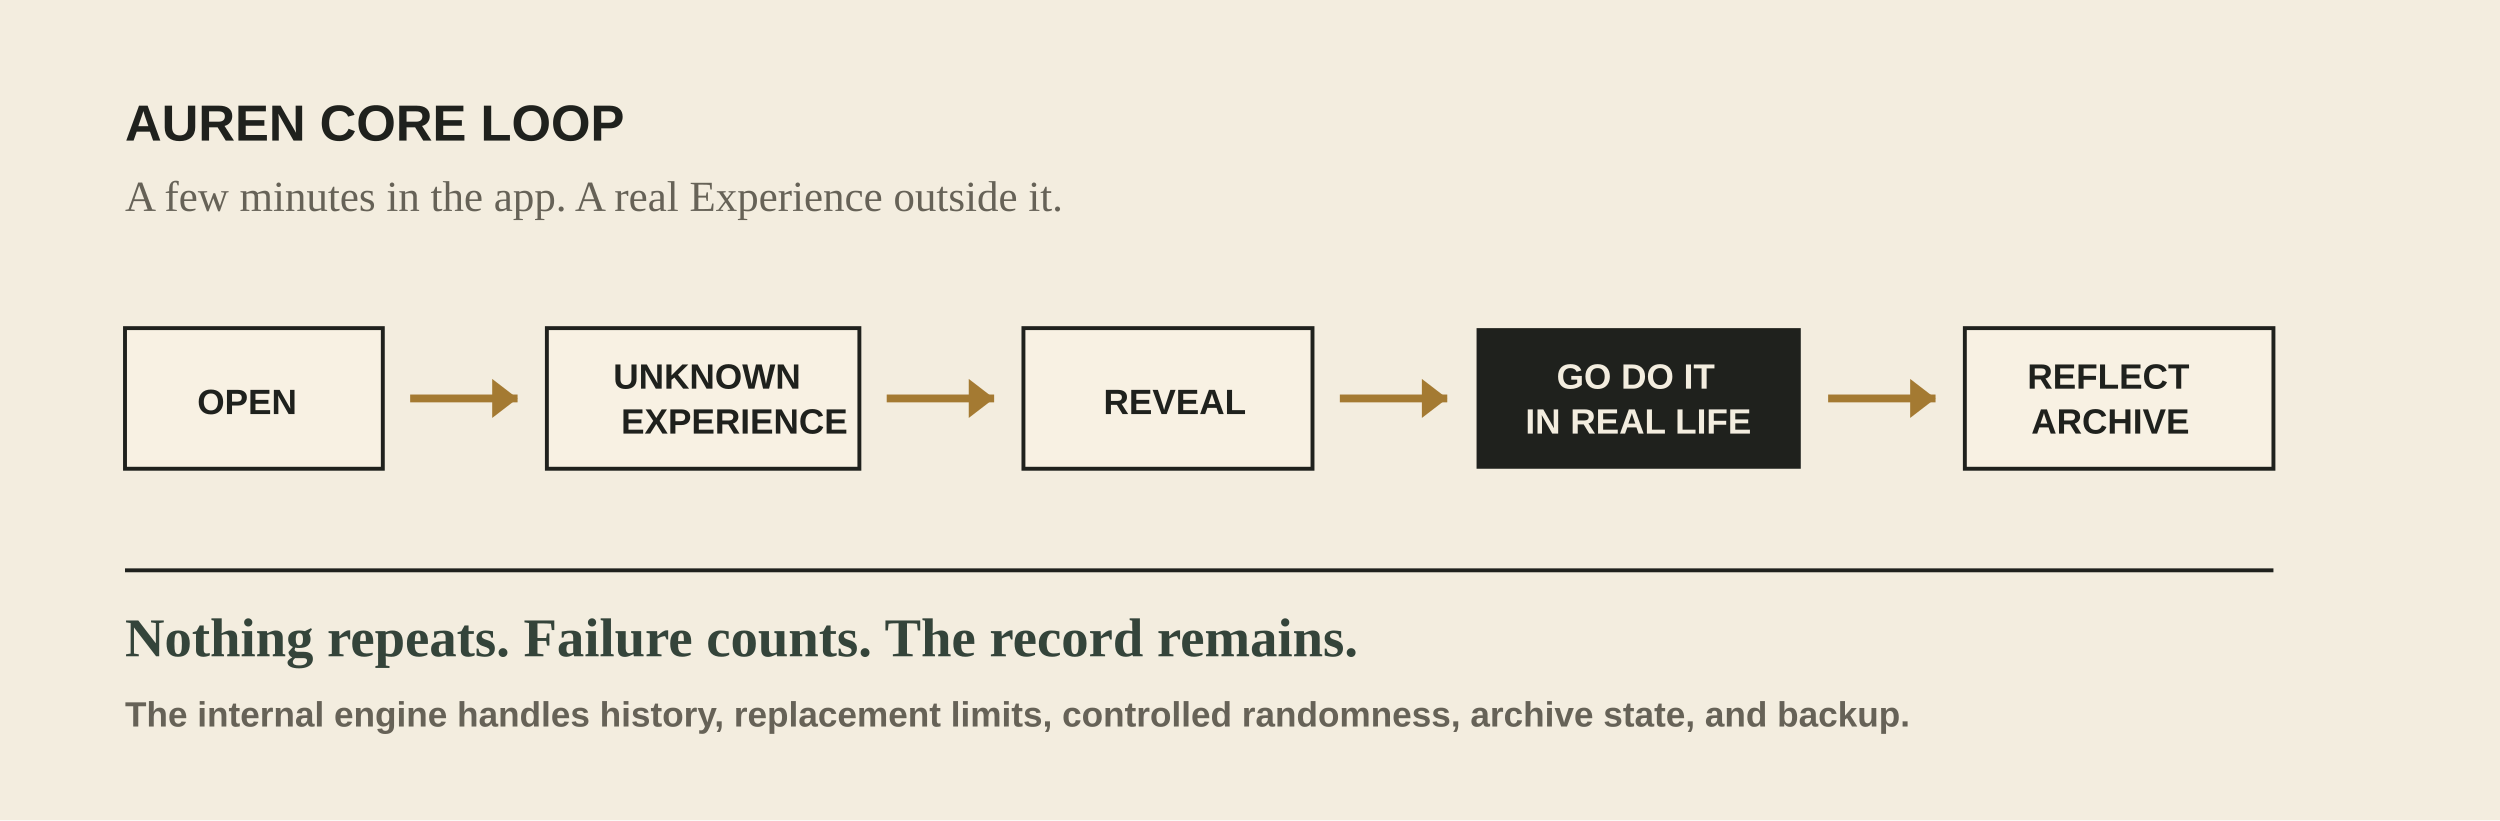
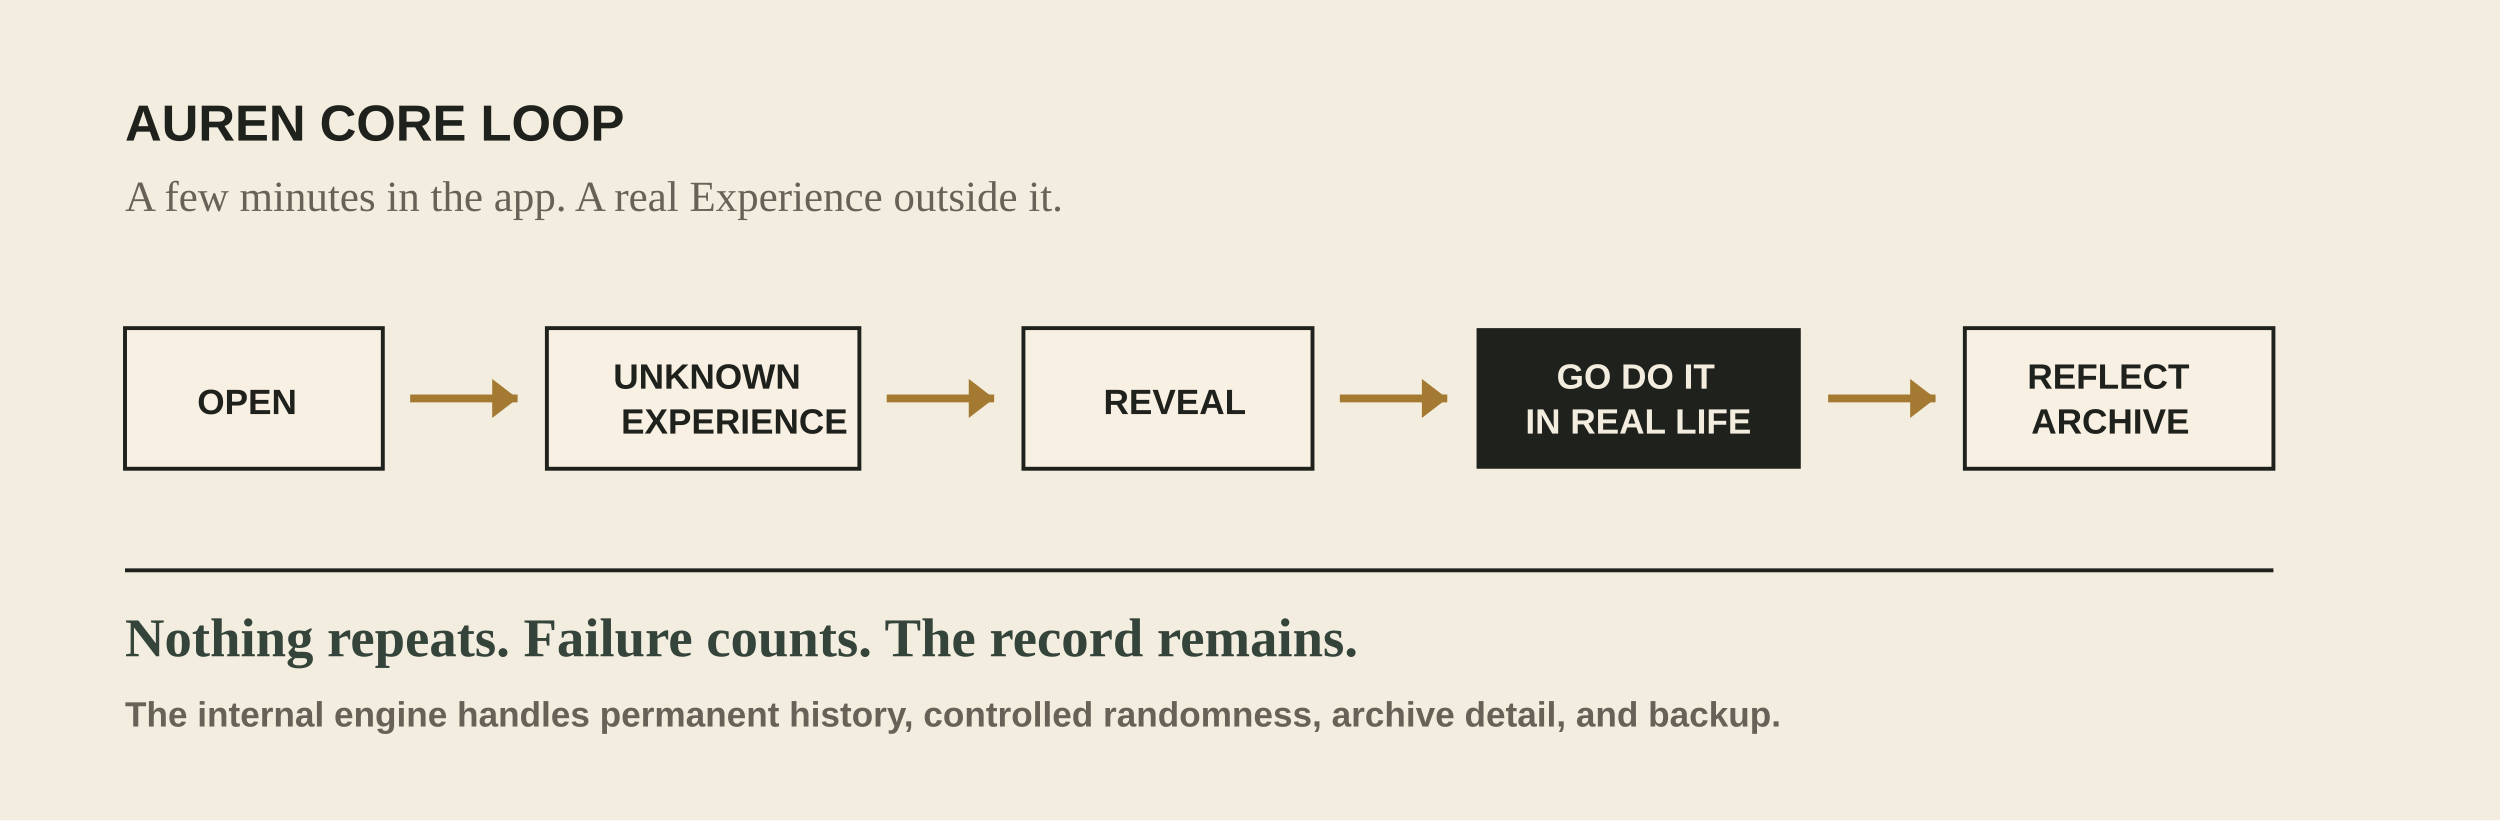
<svg xmlns="http://www.w3.org/2000/svg" width="1280" height="420" viewBox="0 0 1280 420" fill="none" role="img" aria-labelledby="title desc">
  <rect width="1280" height="420" fill="#F3EDDF" />
  <text x="64" y="72" fill="#1F211D" font-family="Arial, Helvetica, sans-serif" font-size="26" font-weight="900">AUREN CORE LOOP</text>
  <text x="64" y="108" fill="#666257" font-family="Georgia, 'Times New Roman', serif" font-size="22">A few minutes in the app. A real Experience outside it.</text>
  <g font-family="Arial, Helvetica, sans-serif" font-size="18" font-weight="800">
    <rect x="64" y="168" width="132" height="72" fill="#F8F1E3" stroke="#1F211D" stroke-width="2" />
    <text x="101" y="212" fill="#1F211D">OPEN</text>
    <path d="M210 204H265" stroke="#A47A32" stroke-width="4" />
    <path d="M265 204L252 194V214L265 204Z" fill="#A47A32" />
    <rect x="280" y="168" width="160" height="72" fill="#F8F1E3" stroke="#1F211D" stroke-width="2" />
    <text x="314" y="199" fill="#1F211D">UNKNOWN</text>
    <text x="318" y="222" fill="#1F211D">EXPERIENCE</text>
    <path d="M454 204H509" stroke="#A47A32" stroke-width="4" />
    <path d="M509 204L496 194V214L509 204Z" fill="#A47A32" />
    <rect x="524" y="168" width="148" height="72" fill="#F8F1E3" stroke="#1F211D" stroke-width="2" />
    <text x="565" y="212" fill="#1F211D">REVEAL</text>
    <path d="M686 204H741" stroke="#A47A32" stroke-width="4" />
    <path d="M741 204L728 194V214L741 204Z" fill="#A47A32" />
    <rect x="756" y="168" width="166" height="72" fill="#1F211D" />
    <text x="797" y="199" fill="#F3EDDF">GO DO IT</text>
    <text x="781" y="222" fill="#F3EDDF">IN REAL LIFE</text>
    <path d="M936 204H991" stroke="#A47A32" stroke-width="4" />
    <path d="M991 204L978 194V214L991 204Z" fill="#A47A32" />
    <rect x="1006" y="168" width="158" height="72" fill="#F8F1E3" stroke="#1F211D" stroke-width="2" />
    <text x="1038" y="199" fill="#1F211D">REFLECT</text>
    <text x="1040" y="222" fill="#1F211D">ARCHIVE</text>
  </g>
  <line x1="64" y1="292" x2="1164" y2="292" stroke="#1F211D" stroke-width="2" />
  <text x="64" y="336" fill="#34443A" font-family="Georgia, 'Times New Roman', serif" font-size="28" font-weight="700">Nothing repeats. Failure counts. The record remains.</text>
-   <text x="64" y="372" fill="#666257" font-family="Arial, Helvetica, sans-serif" font-size="18" font-weight="700">The internal engine handles history, replacement limits, controlled randomness, archive state, and backup.</text>
+   <text x="64" y="372" fill="#666257" font-family="Arial, Helvetica, sans-serif" font-size="18" font-weight="700">The internal engine handles permanent history, controlled randomness, archive detail, and backup.</text>
</svg>
